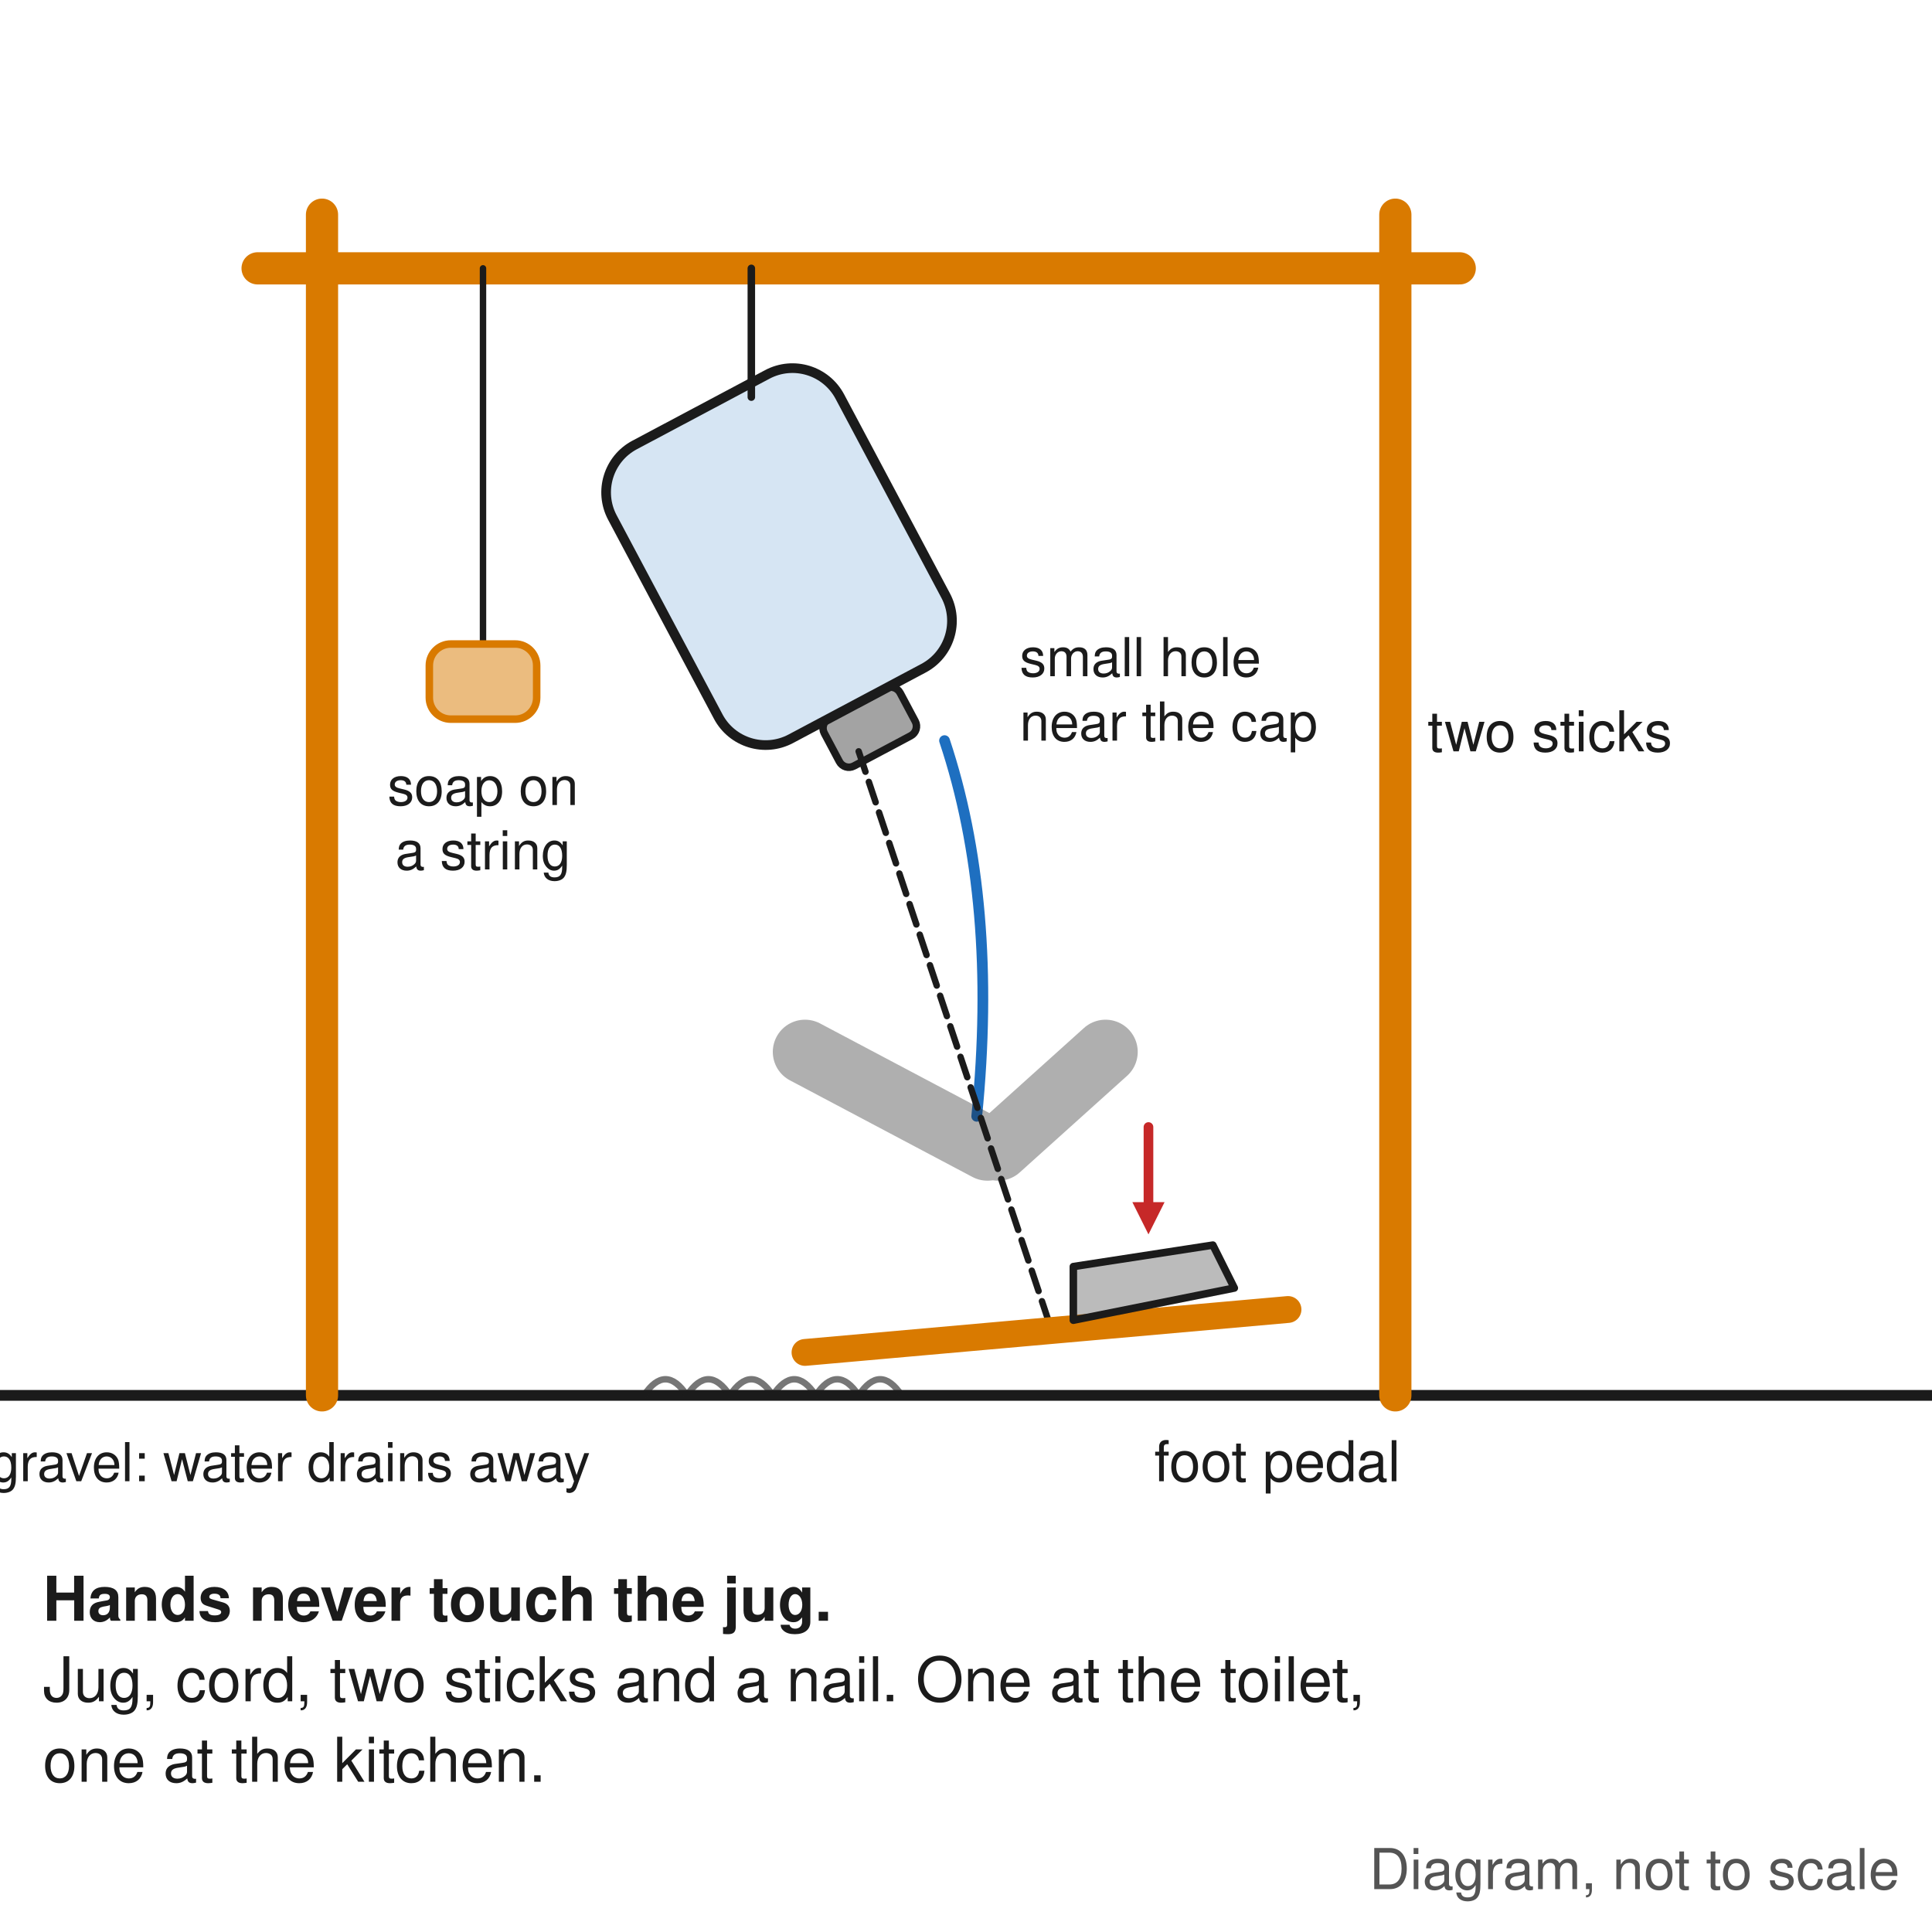
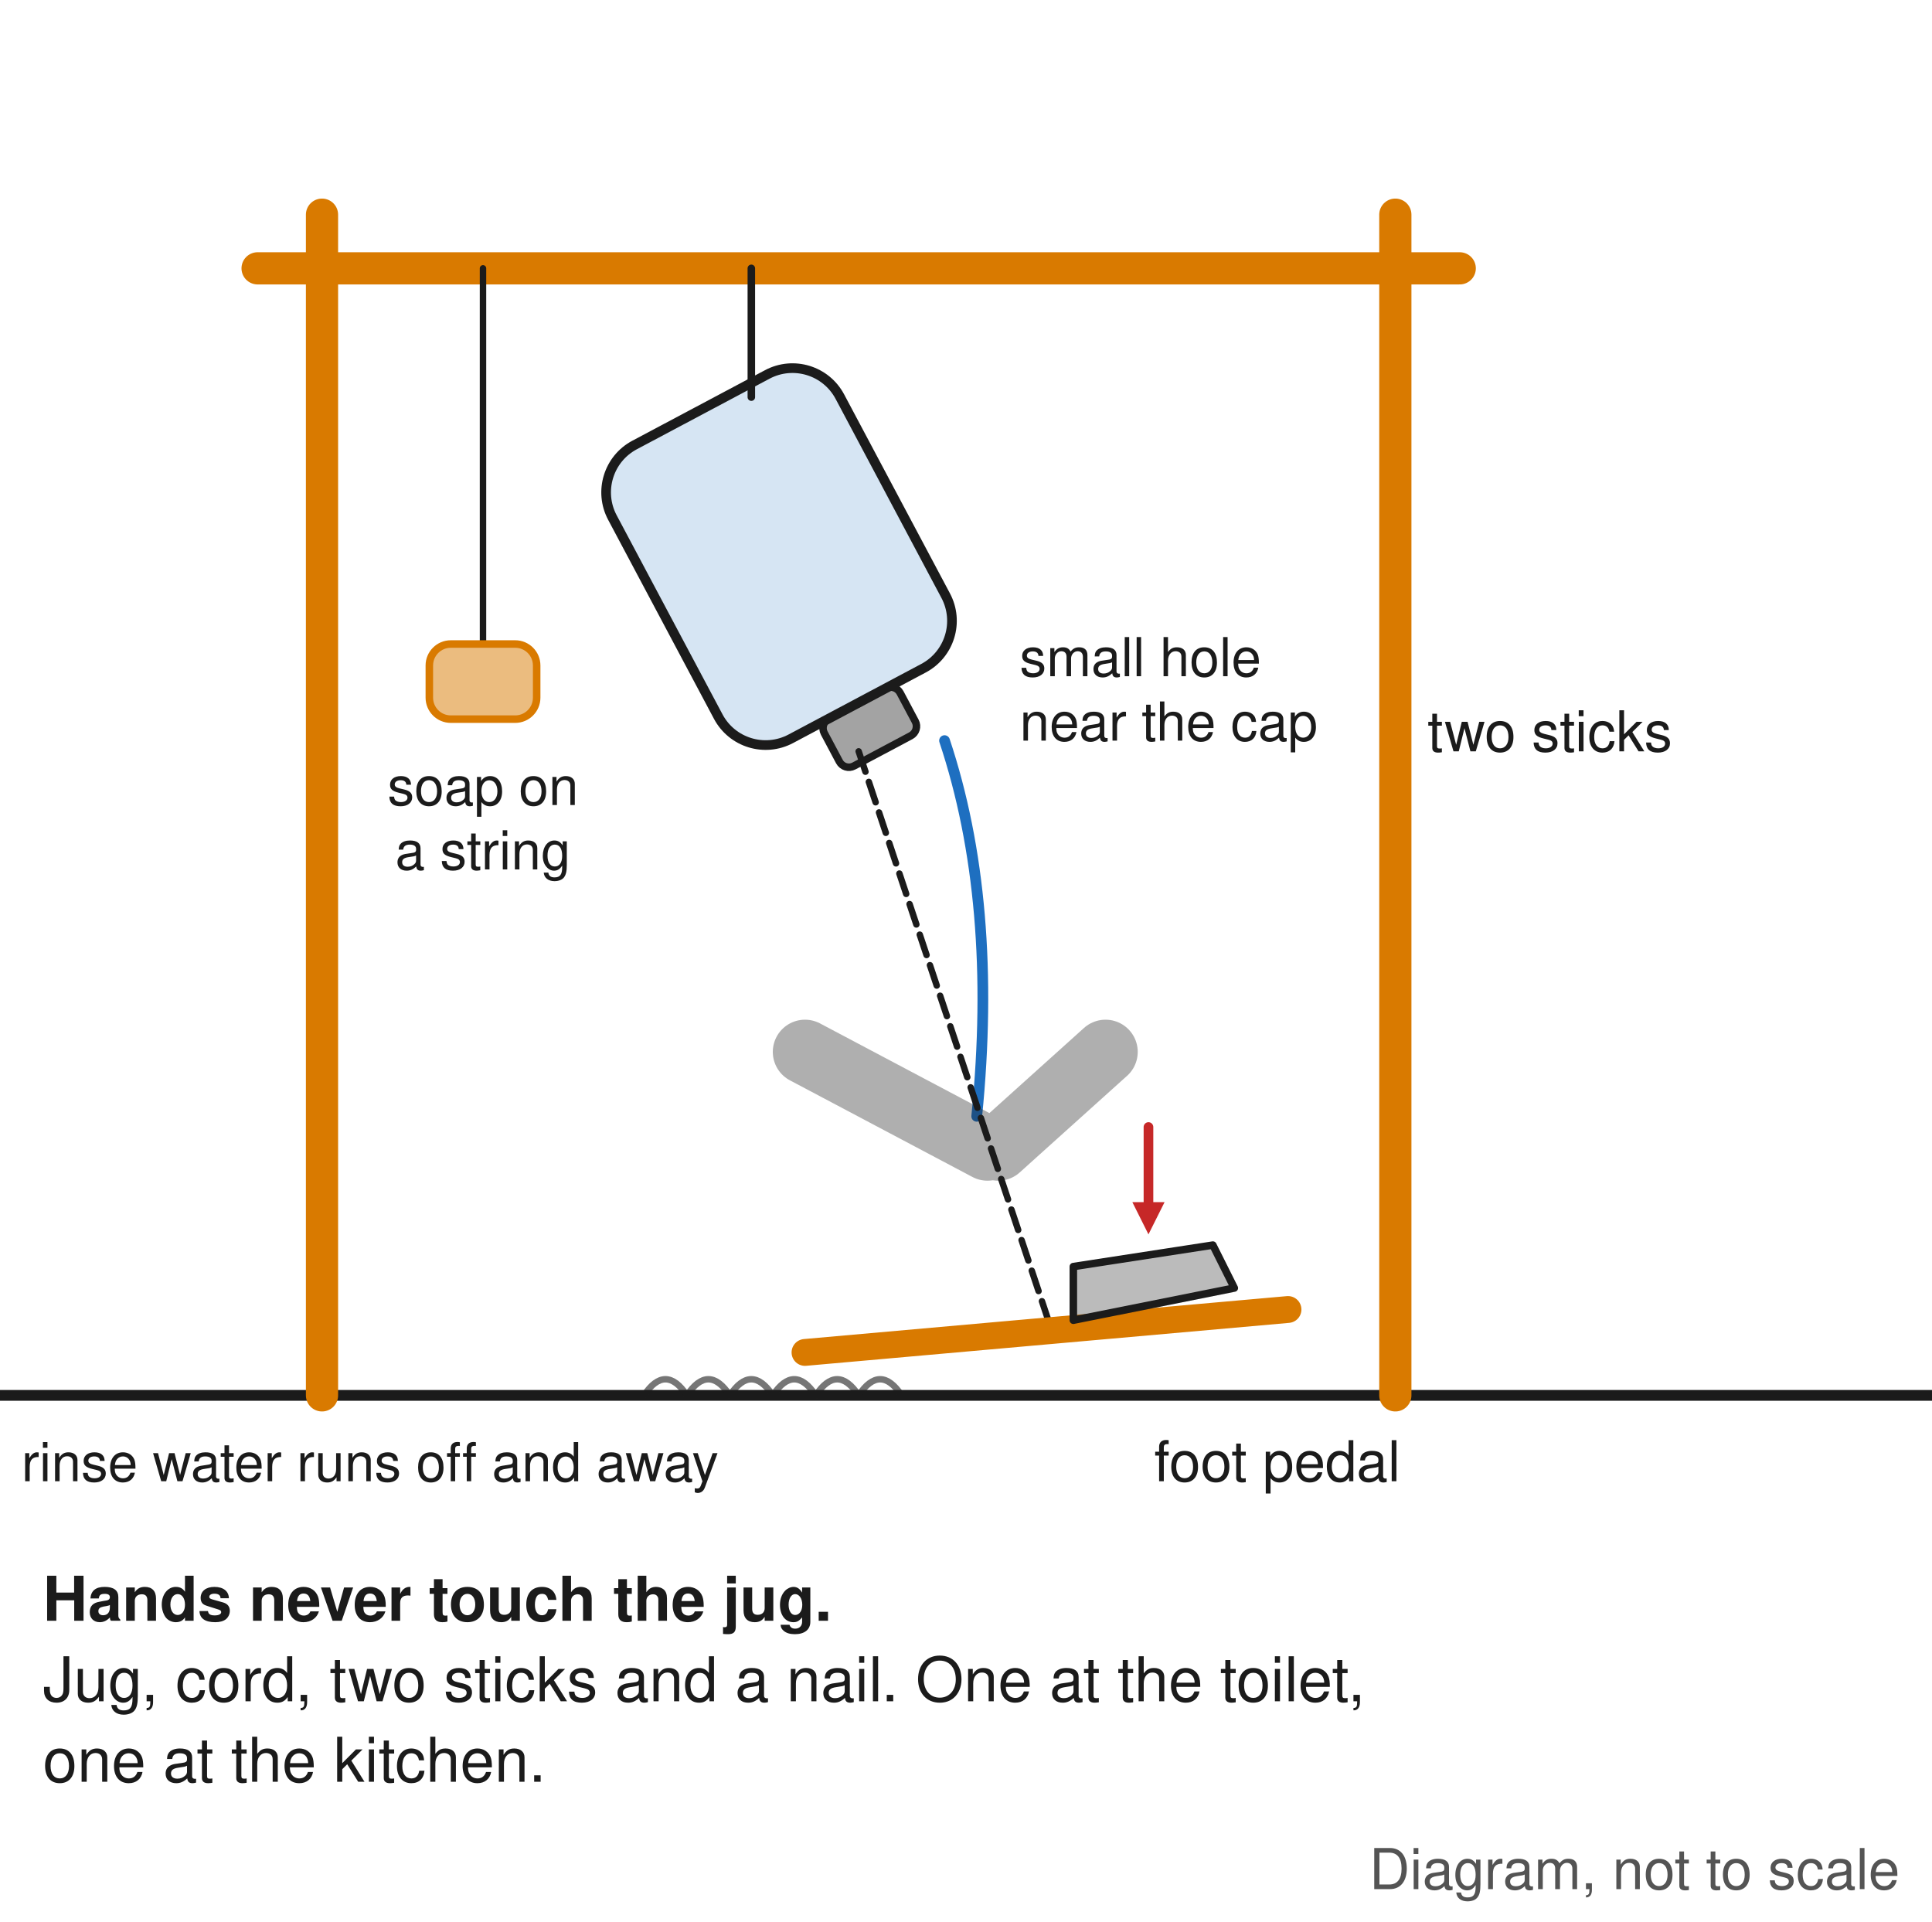
<svg xmlns="http://www.w3.org/2000/svg" viewBox="0 0 360 358" width="360" height="358" color="#1b1b1b" font-family="Helvetica, Arial, sans-serif" font-size="13" class="gpfig fig-tippy-tap" aria-label="Tippy-tap handwashing station">
  <line x1="0" y1="260" x2="360" y2="260" stroke="currentColor" stroke-width="2" stroke-linecap="round" />
  <line x1="60" y1="40" x2="60" y2="260" stroke="#d97a00" stroke-width="6" stroke-linecap="round" />
  <line x1="260" y1="40" x2="260" y2="260" stroke="#d97a00" stroke-width="6" stroke-linecap="round" />
  <line x1="48" y1="50" x2="272" y2="50" stroke="#d97a00" stroke-width="6" stroke-linecap="round" />
  <text x="266" y="140" font-size="10.5" fill="currentColor">two sticks</text>
  <g transform="rotate(-28 140 94)">
    <rect x="116" y="74" width="48" height="62" rx="10" fill="#1e6fc0" fill-opacity="0.18" stroke="currentColor" stroke-width="1.8" />
    <rect x="132" y="136" width="16" height="10" rx="2" fill="currentColor" fill-opacity="0.4" stroke="currentColor" stroke-width="1.4" />
  </g>
  <line x1="140" y1="50" x2="140" y2="74" stroke="currentColor" stroke-width="1.4" stroke-linecap="round" />
  <path d="M176,138 q10,30 6,70" fill="none" stroke="#1e6fc0" stroke-width="2" stroke-linejoin="round" stroke-linecap="round" />
  <text x="190" y="126" font-size="10" fill="currentColor">small hole</text>
  <text x="190" y="138" font-size="10" fill="currentColor">near the cap</text>
  <line x1="160" y1="140" x2="196" y2="248" stroke="currentColor" stroke-width="1.2" stroke-linecap="round" stroke-dasharray="4 2" />
  <line x1="150" y1="252" x2="240" y2="244" stroke="#d97a00" stroke-width="5" stroke-linecap="round" />
  <text x="238" y="276" font-size="10.5" text-anchor="middle" fill="currentColor">foot pedal</text>
  <path d="M200,236 l26,-4 l4,8 l-30,6 Z" fill="currentColor" fill-opacity="0.3" stroke="currentColor" stroke-width="1.4" stroke-linejoin="round" stroke-linecap="round" />
  <line x1="214" y1="210" x2="214.0" y2="224.0" stroke="#c62828" stroke-width="1.8" stroke-linecap="round" />
  <path d="M214,230 L217.0,224.0 L211.0,224.0 Z" fill="#c62828" stroke="none" />
  <g opacity="0.35">
    <path d="M150,196 L184,214" fill="none" stroke="currentColor" stroke-width="12" stroke-linecap="round" stroke-linejoin="round" />
    <path d="M206,196 L186,214" fill="none" stroke="currentColor" stroke-width="12" stroke-linecap="round" stroke-linejoin="round" />
  </g>
  <line x1="90" y1="50" x2="90" y2="120" stroke="currentColor" stroke-width="1.2" stroke-linecap="round" />
  <rect x="80" y="120" width="20" height="14" rx="4" fill="#d97a00" fill-opacity="0.5" stroke="#d97a00" stroke-width="1.4" />
  <text x="90" y="150" font-size="10" text-anchor="middle" fill="currentColor">soap on</text>
  <text x="90" y="162" font-size="10" text-anchor="middle" fill="currentColor">a string</text>
  <path d="M120,260 q4,-6 8,0 q4,-6 8,0 q4,-6 8,0 q4,-6 8,0 q4,-6 8,0 q4,-6 8,0" fill="none" stroke="currentColor" stroke-width="1.2" stroke-linejoin="round" stroke-linecap="round" opacity="0.6" />
-   <text x="110" y="276" font-size="10" text-anchor="end" fill="currentColor">gravel: water drains away</text>
+   <text x="4" y="276" font-size="10" fill="currentColor">rinse water runs off and away</text>
  <text x="8" y="302" font-size="11.5" font-weight="bold" fill="currentColor">Hands never touch the jug.</text>
  <text x="8" y="317" font-size="11.5" fill="currentColor">Jug, cord, two sticks and a nail. One at the toilet,</text>
  <text x="8" y="332" font-size="11.5" fill="currentColor">one at the kitchen.</text>
  <text x="354" y="352" font-size="10.5" text-anchor="end" fill="currentColor" opacity="0.75">Diagram, not to scale</text>
</svg>
